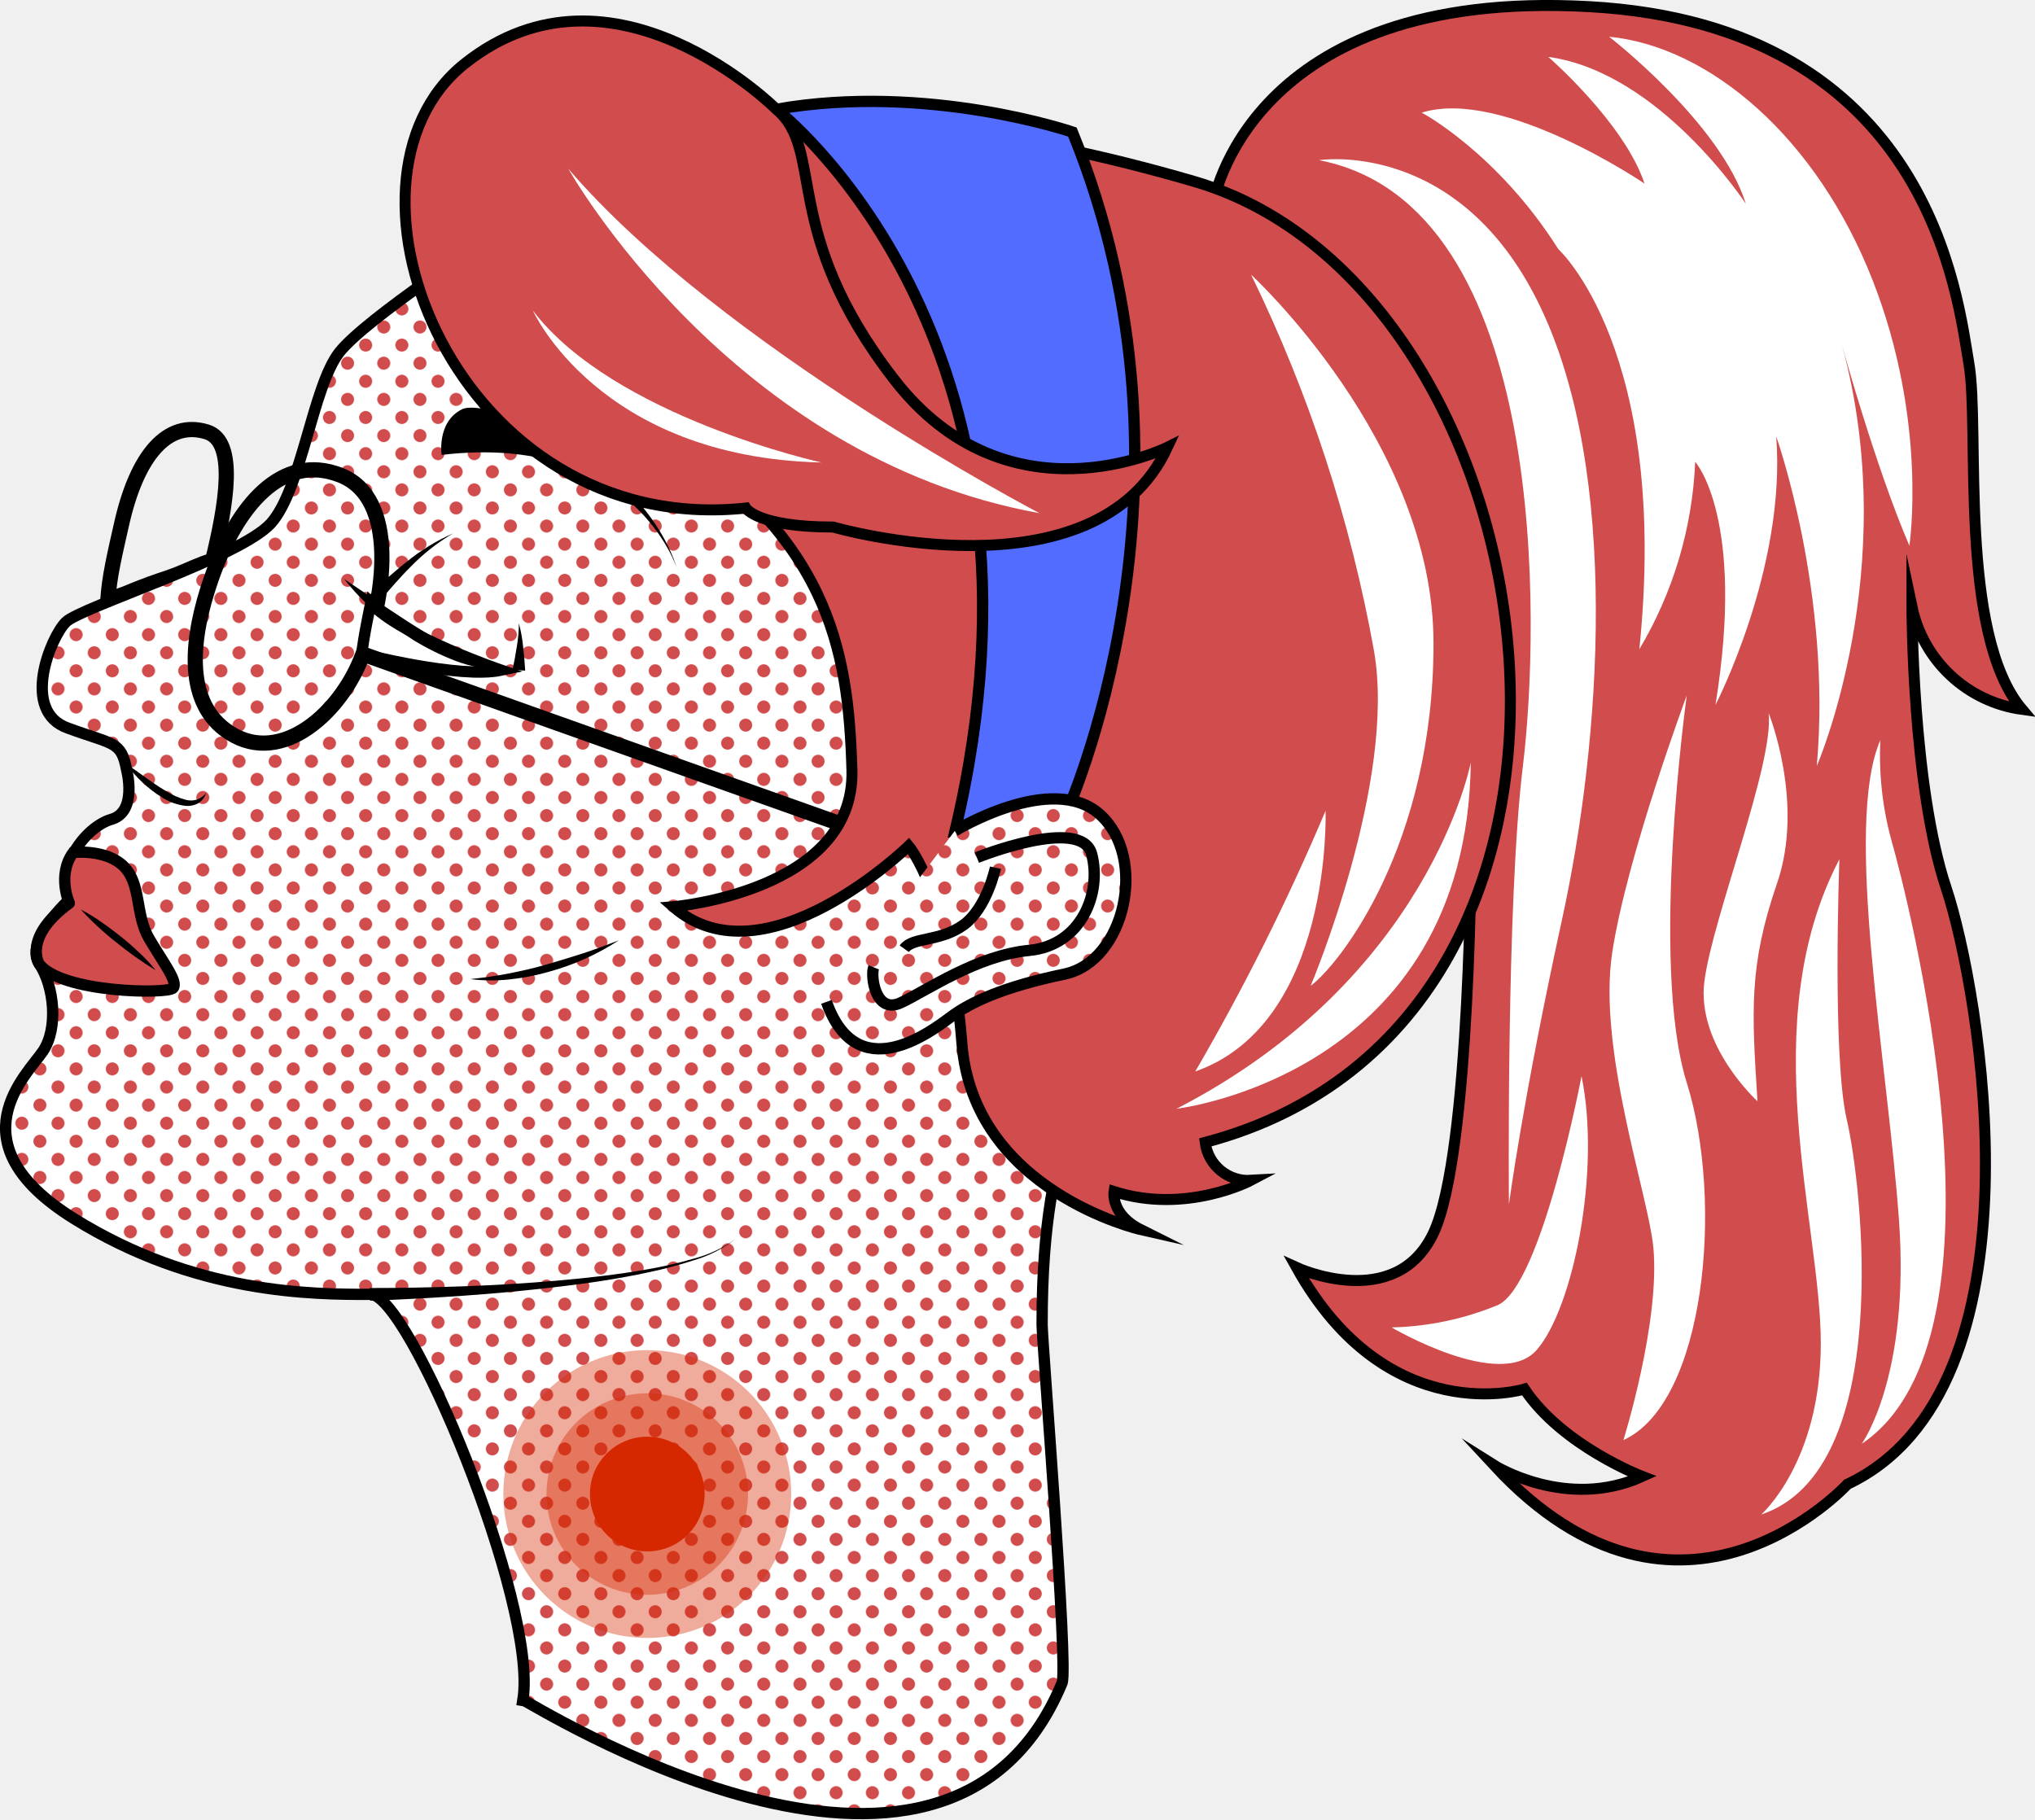
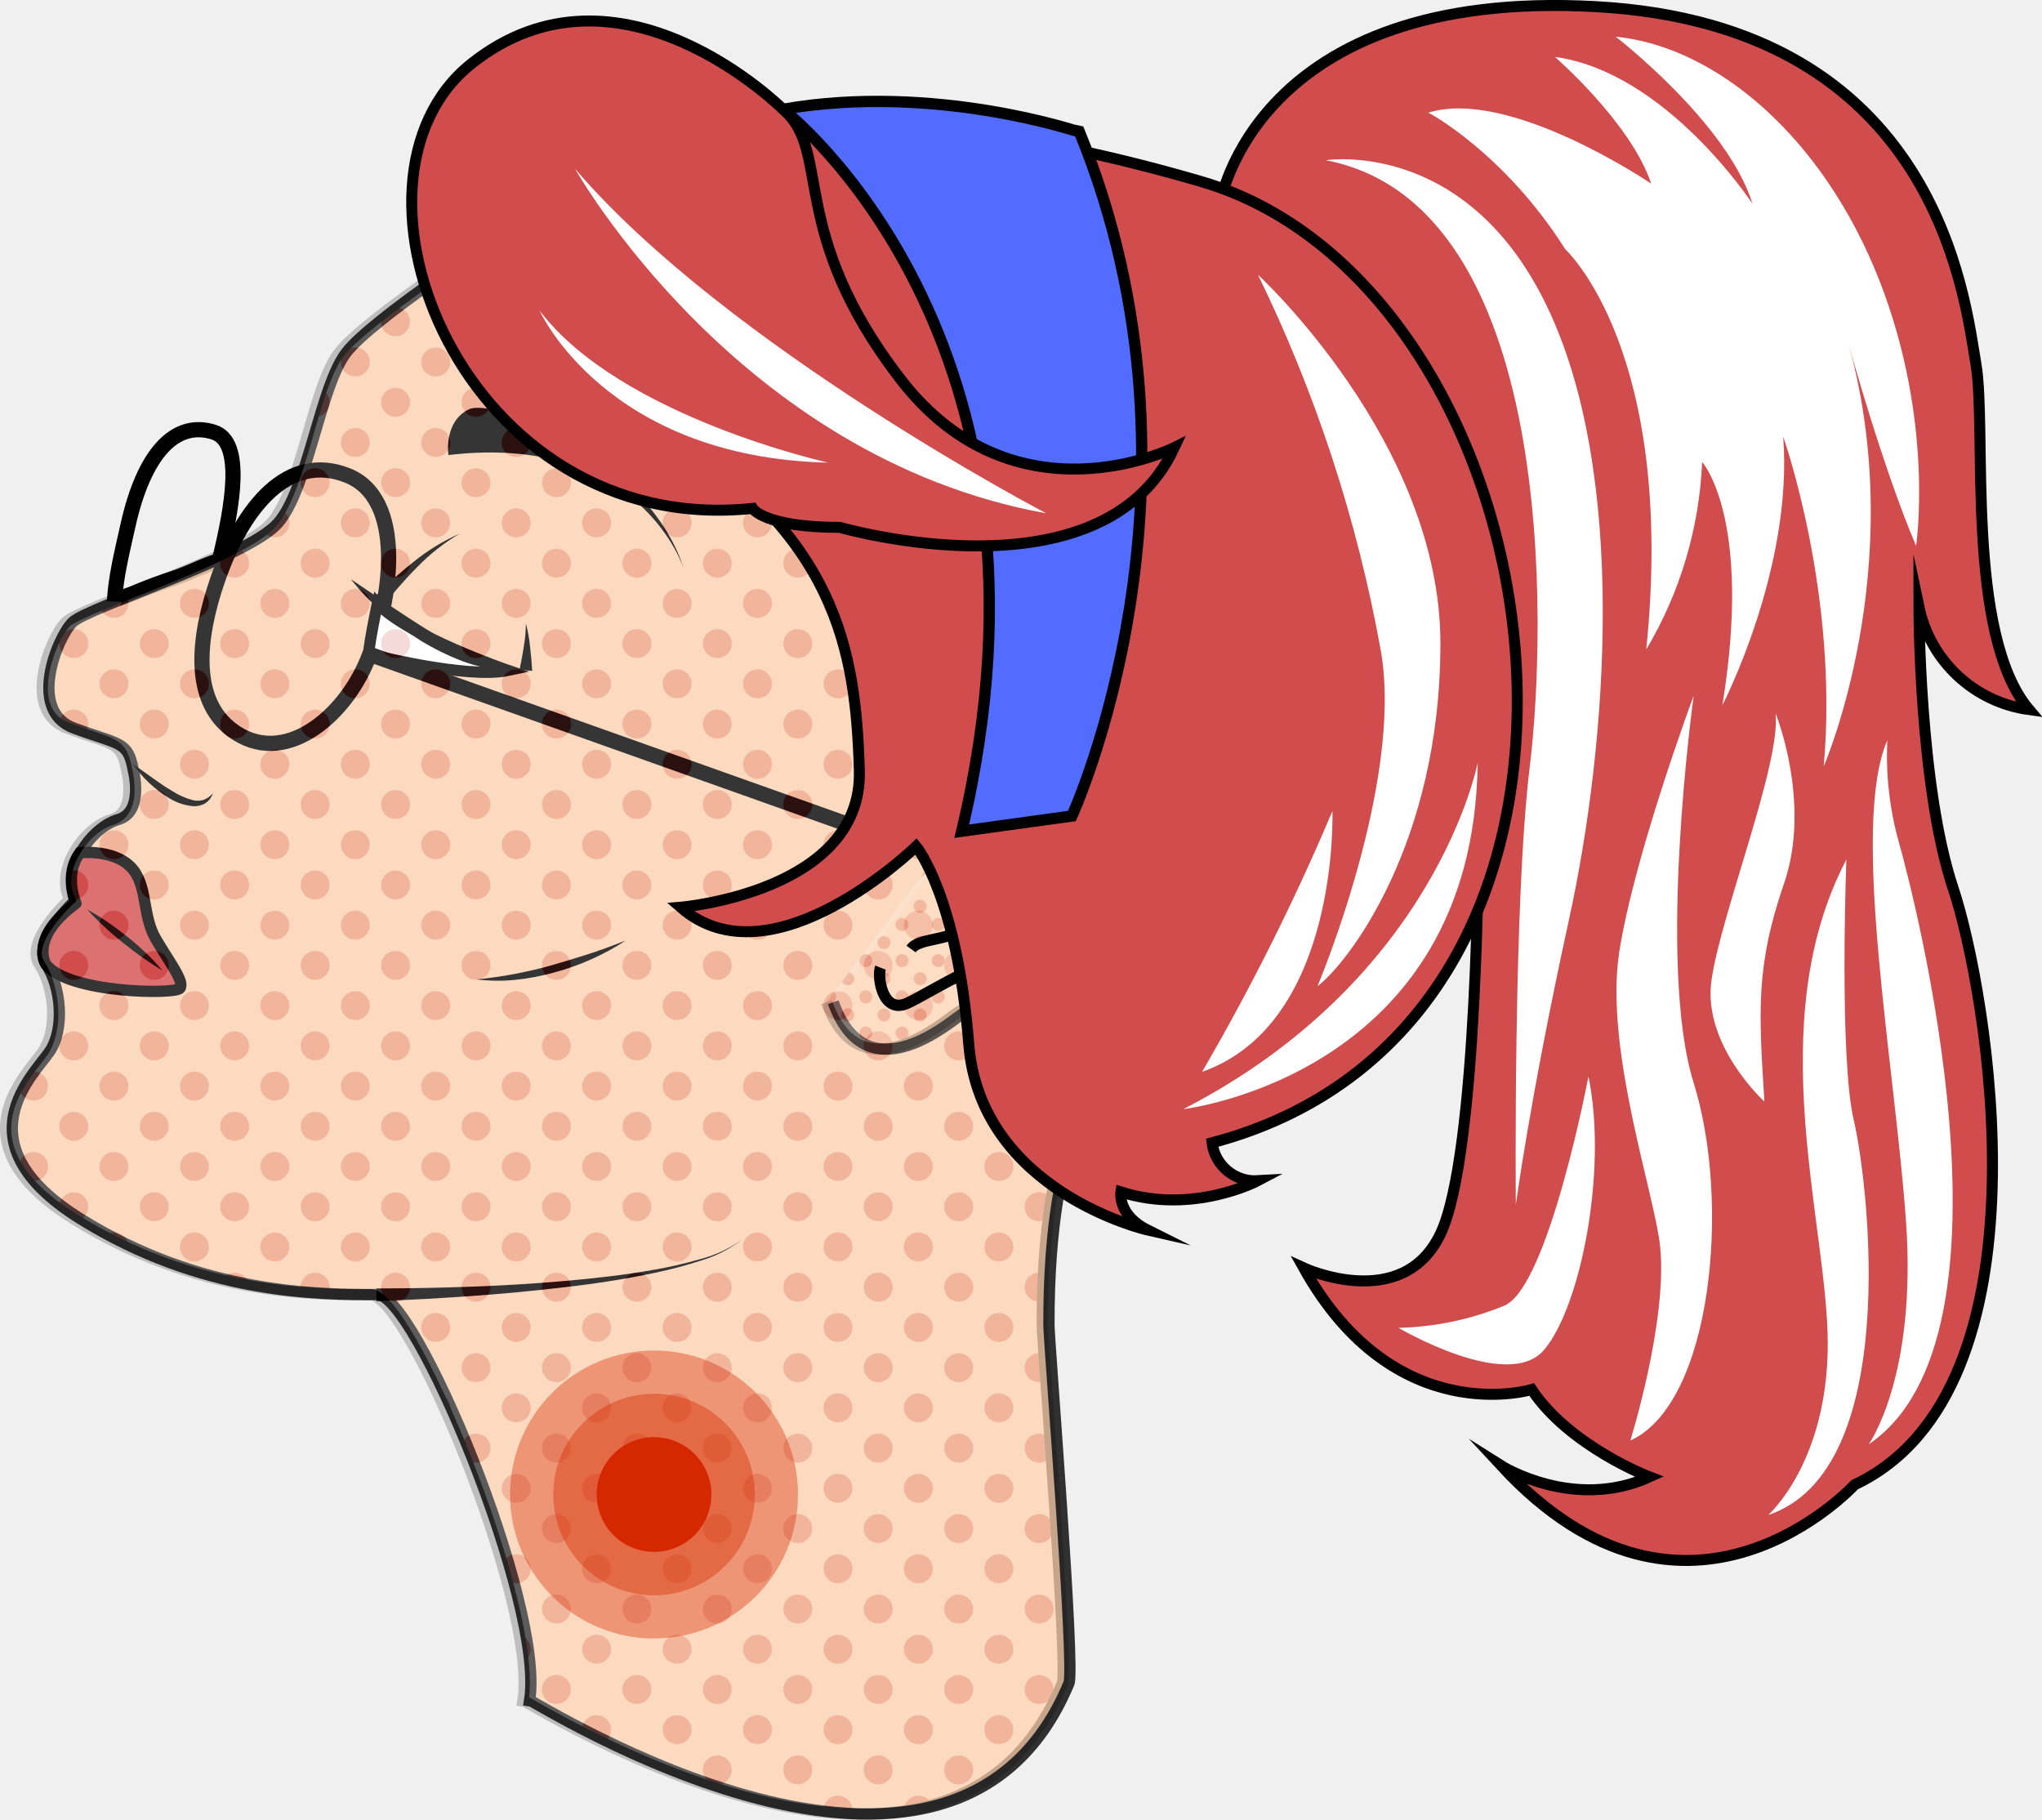
- <svg xmlns="http://www.w3.org/2000/svg" viewBox="0 0 364.35 325.74">
+ <svg xmlns="http://www.w3.org/2000/svg" viewBox="0 0 365.54 325.74">
  <defs>
    <clipPath id="clip-path">
      <rect width="28.8" height="28.8" style="fill:none" />
    </clipPath>
-     <pattern id="Nueva_muestra_de_motivo_2" data-name="Nueva muestra de motivo 2" width="28.8" height="28.8" patternTransform="translate(36.31 -6.25) scale(0.45)" patternUnits="userSpaceOnUse" viewBox="0 0 28.8 28.8">
+     <pattern id="Nueva_muestra_de_motivo_2" data-name="Nueva muestra de motivo 2" width="28.8" height="28.8" patternTransform="translate(-1.19)" patternUnits="userSpaceOnUse" viewBox="0 0 28.8 28.8">
+       <rect width="28.8" height="28.8" style="fill:none" />
+       <g style="clip-path:url(#clip-path)">
+         <rect width="28.8" height="28.8" style="fill:#fff" />
+         <path d="M28.8,31.39a2.59,2.59,0,1,0-2.59-2.59A2.59,2.59,0,0,0,28.8,31.39Z" style="fill:#d14c4c" />
+         <path d="M14.4,31.39a2.59,2.59,0,1,0-2.59-2.59A2.59,2.59,0,0,0,14.4,31.39Z" style="fill:#d14c4c" />
+         <path d="M0,31.39A2.59,2.59,0,0,0,2.59,28.8,2.59,2.59,0,0,0,0,26.21a2.59,2.59,0,1,0,0,5.18Z" style="fill:#d14c4c" />
+         <path d="M28.8,17a2.59,2.59,0,1,0-2.59-2.59A2.59,2.59,0,0,0,28.8,17Z" style="fill:#d14c4c" />
+         <path d="M14.4,17a2.59,2.59,0,1,0-2.59-2.59A2.59,2.59,0,0,0,14.4,17Z" style="fill:#d14c4c" />
+         <path d="M0,17A2.59,2.59,0,0,0,2.59,14.4,2.59,2.59,0,0,0,0,11.81,2.59,2.59,0,0,0,0,17Z" style="fill:#d14c4c" />
+         <path d="M28.8,2.59A2.59,2.59,0,0,0,31.39,0a2.59,2.59,0,1,0-5.18,0A2.59,2.59,0,0,0,28.8,2.59Z" style="fill:#d14c4c" />
+         <path d="M14.4,2.59A2.59,2.59,0,0,0,17,0a2.59,2.59,0,1,0-5.18,0A2.59,2.59,0,0,0,14.4,2.59Z" style="fill:#d14c4c" />
+         <path d="M0,2.59A2.59,2.59,0,0,0,2.59,0,2.59,2.59,0,0,0,0-2.59,2.59,2.59,0,0,0-2.59,0,2.59,2.59,0,0,0,0,2.59Z" style="fill:#d14c4c" />
+         <path d="M-14.4,2.59A2.59,2.59,0,0,0-11.81,0,2.59,2.59,0,0,0-14.4-2.59,2.59,2.59,0,0,0-17,0,2.59,2.59,0,0,0-14.4,2.59Z" style="fill:#d14c4c" />
+         <path d="M-14.4,0" style="fill:#d14c4c" />
+         <path d="M7.2,24.19A2.59,2.59,0,1,0,4.61,21.6,2.59,2.59,0,0,0,7.2,24.19Z" style="fill:#d14c4c" />
+         <path d="M21.6,24.19A2.59,2.59,0,1,0,19,21.6,2.59,2.59,0,0,0,21.6,24.19Z" style="fill:#d14c4c" />
+         <path d="M7.2,9.79A2.59,2.59,0,1,0,4.61,7.2,2.59,2.59,0,0,0,7.2,9.79Z" style="fill:#d14c4c" />
+         <path d="M21.6,9.79A2.59,2.59,0,1,0,19,7.2,2.59,2.59,0,0,0,21.6,9.79Z" style="fill:#d14c4c" />
+         <path d="M-7.2,9.79A2.59,2.59,0,0,0-4.61,7.2,2.59,2.59,0,0,0-7.2,4.61,2.59,2.59,0,0,0-9.79,7.2,2.59,2.59,0,0,0-7.2,9.79Z" style="fill:#d14c4c" />
+         <path d="M-7.2,7.2" style="fill:#d14c4c" />
+       </g>
+     </pattern>
+     <pattern id="Nueva_muestra_de_motivo_2-3" data-name="Nueva muestra de motivo 2" width="28.8" height="28.8" patternTransform="translate(35.12 -6.25) scale(0.45)" patternUnits="userSpaceOnUse" viewBox="0 0 28.8 28.8">
      <rect width="28.8" height="28.8" style="fill:none" />
      <g style="clip-path:url(#clip-path)">
        <rect width="28.8" height="28.8" style="fill:#fff" />
        <path d="M28.8,31.39a2.59,2.59,0,1,0-2.59-2.59A2.59,2.59,0,0,0,28.8,31.39Z" style="fill:#d14c4c" />
        <path d="M14.4,31.39a2.59,2.59,0,1,0-2.59-2.59A2.59,2.59,0,0,0,14.4,31.39Z" style="fill:#d14c4c" />
        <path d="M0,31.39A2.59,2.59,0,0,0,2.59,28.8,2.59,2.59,0,0,0,0,26.21a2.59,2.59,0,1,0,0,5.18Z" style="fill:#d14c4c" />
        <path d="M28.8,17a2.59,2.59,0,1,0-2.59-2.59A2.59,2.59,0,0,0,28.8,17Z" style="fill:#d14c4c" />
        <path d="M14.4,17a2.59,2.59,0,1,0-2.59-2.59A2.59,2.59,0,0,0,14.4,17Z" style="fill:#d14c4c" />
        <path d="M0,17A2.59,2.59,0,0,0,2.59,14.4,2.59,2.59,0,0,0,0,11.81,2.59,2.59,0,0,0,0,17Z" style="fill:#d14c4c" />
        <path d="M28.8,2.59A2.59,2.59,0,0,0,31.39,0a2.59,2.59,0,1,0-5.18,0A2.59,2.59,0,0,0,28.8,2.59Z" style="fill:#d14c4c" />
        <path d="M14.4,2.59A2.59,2.59,0,0,0,17,0a2.59,2.59,0,1,0-5.18,0A2.59,2.59,0,0,0,14.4,2.59Z" style="fill:#d14c4c" />
        <path d="M0,2.59A2.59,2.59,0,0,0,2.59,0,2.59,2.59,0,0,0,0-2.59,2.59,2.59,0,0,0-2.59,0,2.59,2.59,0,0,0,0,2.59Z" style="fill:#d14c4c" />
        <path d="M-14.4,2.59A2.59,2.59,0,0,0-11.81,0,2.59,2.59,0,0,0-14.4-2.59,2.59,2.59,0,0,0-17,0,2.59,2.59,0,0,0-14.4,2.59Z" style="fill:#d14c4c" />
        <path d="M-14.4,0" style="fill:#d14c4c" />
        <path d="M7.2,24.19A2.59,2.59,0,1,0,4.61,21.6,2.59,2.59,0,0,0,7.2,24.19Z" style="fill:#d14c4c" />
        <path d="M21.6,24.19A2.59,2.59,0,1,0,19,21.6,2.59,2.59,0,0,0,21.6,24.19Z" style="fill:#d14c4c" />
        <path d="M7.2,9.79A2.59,2.59,0,1,0,4.61,7.2,2.59,2.59,0,0,0,7.2,9.79Z" style="fill:#d14c4c" />
        <path d="M21.6,9.79A2.59,2.59,0,1,0,19,7.2,2.59,2.59,0,0,0,21.6,9.79Z" style="fill:#d14c4c" />
        <path d="M-7.2,9.79A2.59,2.59,0,0,0-4.61,7.2,2.59,2.59,0,0,0-7.2,4.61,2.59,2.59,0,0,0-9.79,7.2,2.59,2.59,0,0,0-7.2,9.79Z" style="fill:#d14c4c" />
        <path d="M-7.2,7.2" style="fill:#d14c4c" />
      </g>
    </pattern>
  </defs>
  <g id="Layer_2" data-name="Layer 2">
    <g id="objects">
-       <path d="M28.44,104c1.16-.39,2.31-.77,3.44-1.22,2.09-.82,4-1.81,6.19-2.43,2.41-9.85,4.41-21.27-1-23C30,75.12,24.51,81.48,21.73,94c-1.09,4.87-2.2,9.34-2.43,13.63,0-.26,2.77-1.18,3.12-1.32,1-.42,2-.82,3-1.21S27.44,104.35,28.44,104Z" style="fill:none;stroke:#000;stroke-miterlimit:10;stroke-width:2.721px" />
-       <path d="M88.64,42S65.52,57,60.75,63.09,54,87.57,48.51,93.69s-34,15-36.72,17.69-8.18,16,.4,19c8.16,3,9.52,2.27,10.48,7.48,0,0,2,7.48-2.72,8.84S9.75,155.58,12.47,161c0,0-8.17,7.49-5.45,11.57s3.41,11.56.68,15.64-16.32,16.32,5.45,29.93S56,231.76,66.2,231.76c6.72-.8,30.18,55.42,27.42,72.63.93.07,75.47,47.7,96.53-3.05,1.14-2.74-3.57-61.15-3.57-64.14-.08-36.78,10.2-44.21,10.2-44.21S180.46,135.18,175,119.54,146.45,33.16,88.64,42Z" style="stroke:#000;stroke-miterlimit:10;stroke-width:2.021px;fill:url(#Nueva_muestra_de_motivo_2)" />
-       <path d="M79.07,81.45s-.9-5.89,3.63-8.16,32.2,8.61,38.54,28.57C121.24,101.86,113.54,77.37,79.07,81.45Z" />
-       <path d="M37.81,103.67C42.41,90.45,50.51,81,60.94,85.08s8.16,22,3.62,33.1c-4.14,10.15-15,19.41-24.26,12.47C33.05,125.21,34.18,114.1,37.81,103.67Z" style="fill:none;stroke:#000;stroke-miterlimit:10;stroke-width:2.721px" />
-       <path d="M22.62,136.77c1.21.83,2.36,1.67,3.52,2.5s2.31,1.63,3.51,2.33a12.87,12.87,0,0,0,3.7,1.63,3.6,3.6,0,0,0,1.9-.06A3.73,3.73,0,0,0,36.9,142a3.31,3.31,0,0,1-1.36,1.79,3.94,3.94,0,0,1-2.32.5A9.89,9.89,0,0,1,29,142.77a20.86,20.86,0,0,1-3.49-2.68A19.61,19.61,0,0,1,22.62,136.77Z" />
-       <path d="M13.1,152.64s5.89-.68,9.07,2.5,2,8.61,4.53,12.92,5.22,7.71,4.31,8.84-20.08.9-24-4.31c0,0-3-4.76,5.4-10.88C12.42,161.71,10.15,156.72,13.1,152.64Z" style="fill:#d14c4c;stroke:#000;stroke-miterlimit:10;stroke-width:2.021px" />
-       <path d="M14.46,162.84a34.05,34.05,0,0,1,3.71,2.27c1.19.81,2.33,1.69,3.46,2.58s2.21,1.84,3.25,2.84a28.12,28.12,0,0,1,3,3.2,61.28,61.28,0,0,1-7.06-5A51.82,51.82,0,0,1,14.46,162.84Z" />
-       <path d="M89.73,120s-17.91-6.12-23.35-12c0,0-1.36,6.35-1.59,9.07C64.79,117.05,82.25,121.58,89.73,120Z" style="fill:#fff;stroke:#000;stroke-miterlimit:10;stroke-width:2.021px" />
-       <path d="M61.62,103.67l6.81,4.6c2.27,1.51,4.51,3,6.81,4.43,1.16.7,2.3,1.42,3.48,2.06s2.37,1.27,3.54,1.95c2.41,1.2,4.87,2.29,7.47,3.28a26.19,26.19,0,0,1-8.18-1.66,46.23,46.23,0,0,1-7.5-3.7,55.13,55.13,0,0,1-6.69-5A39.73,39.73,0,0,1,61.62,103.67Z" />
-       <path d="M91.77,119.91c.29-1.36.55-2.74.76-4.12a24.45,24.45,0,0,0,.37-4.19,24.76,24.76,0,0,1,.76,4.21c.17,1.42.29,2.83.37,4.27Z" />
-       <path d="M65.5,107.26c1.16-1.23,2.33-2.35,3.54-3.46s2.46-2.17,3.75-3.19a36.4,36.4,0,0,1,8.32-5.1,35.82,35.82,0,0,0-7.57,5.95c-1.14,1.14-2.23,2.32-3.28,3.52s-2.08,2.47-3,3.72Z" />
-       <line x1="64.79" y1="117.05" x2="150.42" y2="147.5" style="fill:none;stroke:#000;stroke-miterlimit:10;stroke-width:2.721px" />
-       <path d="M110.81,168.36a44.66,44.66,0,0,1-12.72,5.69,41.36,41.36,0,0,1-6.88,1.32,30.34,30.34,0,0,1-7-.06c2.32-.26,4.59-.55,6.84-1s4.48-.93,6.68-1.58,4.39-1.29,6.57-2S108.64,169.2,110.81,168.36Z" />
-       <path d="M66.19,230.62c5.54,0,11.11-.1,16.66-.3s11.12-.52,16.66-1,11.07-1.09,16.54-2.07a74.68,74.68,0,0,0,8.12-1.88,22.51,22.51,0,0,0,7.5-3.51,22.42,22.42,0,0,1-7.41,3.78,75.51,75.51,0,0,1-8.1,2.16c-5.46,1.18-11,2-16.54,2.64S88.52,231.62,83,232s-11.14.71-16.74.88Z" />
-       <path d="M217.18,36.56s6.13-38.77,67.34-35.37,66,52.37,68,63.94-2,48.29,9.52,61.89a23.38,23.38,0,0,1-19.72-18.36s0,32,6.12,50.32,18.36,89.78-17.68,106.78c0,0-29.93,32.65-63.26-3.4,0,0,12.93,8.17,26.53,2,0,0-14.28-5.44-21.09-15.64,0,0-24.48,7.48-40.8-21.76,0,0,17.68,8.16,24.48-6.12s6.8-71.42,6.8-71.42Z" style="fill:#d14c4c;stroke:#000;stroke-miterlimit:10;stroke-width:1.967px" />
-       <path d="M336.66,132.52a57.56,57.56,0,0,0,2,18c2.67,9.33,23.34,88.66-5.33,108,0,0,8.67-12,6.67-40S330,147.85,336.66,132.52Z" style="fill:#fff" />
-       <path d="M329.33,153.85s-1.33,35.33,1.33,46.67,8.67,62.66-15.33,70.66c0,0,10.67-9.33,10.67-30.66S314,183.18,329.33,153.85Z" style="fill:#fff" />
-       <path d="M316.66,127.68s6.5,16,1.5,30.5c-5.11,14.85-4.5,23-3.5,39,0,0-11-10-9.5-21.5S317.66,136.68,316.66,127.68Z" style="fill:#fff" />
-       <path d="M249.16,237.68s19.5,11.5,26,4,11.5-32,8-49c0,0-7.11,37.5-15,41A53.07,53.07,0,0,1,249.16,237.68Z" style="fill:#fff" />
-       <path d="M236.16,28.68s25-4,39.5,26,11,78,4,110-9.5,51-9.5,51-.5-54,2.5-78.5S277.66,36.68,236.16,28.68Z" style="fill:#fff" />
-       <path d="M302,124.52s-6.67,48,0,69.33,3.33,57.33-11.34,64c0,0,6.67-21.33,5.34-34.67-.93-9.28-10-35.33-7.34-52.66S302,124.52,302,124.52Z" style="fill:#fff" />
-       <path d="M279,44.6s20,18.14,14.51,71.65a71.46,71.46,0,0,0,10-33.56s9.07,10,3.63,43.53c0,0,12.69-24.48,10.88-48.06,0,0,10,28.11,7.26,59,0,0,15.41-35.37,4.53-75.27,0,0,6,21.76,12.05,35.82,0,0,3.37-22.22-6.61-47.61s-29-41.72-47.16-43.53c0,0,19.95,15.41,24.49,29.92,0,0-15.42-23.58-35.37-26.3,0,0,13.6,11.79,17.23,22.68,0,0-25.39-17.24-39.9-12.7C254.51,20.12,268.11,27.37,279,44.6Z" style="fill:#fff" />
-       <path d="M117.89,25.68s30.6-12.24,95.89,6.8,84.34,150.31,2,172.07a7.77,7.77,0,0,0,8.17,6.8s-11.57,6.13-24.49,2c0,0-.68,4.09,4.76,6.81,0,0-29.92-6.81-32-33.33s-9.53-35.37-9.53-35.37-25.84,25.17-42.16,10.89c0,0,32.64-2.73,32-24.49s-4.08-42.17-36-61.89Z" style="fill:#d14c4c;stroke:#000;stroke-miterlimit:10;stroke-width:1.967px" />
-       <path d="M224,49.18s32.66,30,32.66,66-16.66,57.34-22,61.34c0,0,15.45-36.57,11.34-60A257.69,257.69,0,0,0,224,49.18Z" style="fill:#fff" />
-       <path d="M237.33,145.18s1.33,38-23.33,46.67A411.44,411.44,0,0,0,237.33,145.18Z" style="fill:#fff" />
-       <path d="M263.33,136.52s-7.33,38.66-52.67,62C210.66,198.52,262.66,192.52,263.33,136.52Z" style="fill:#fff" />
-       <path d="M139,19.56s53.05,40.81,32,129.22l19.72-2.72S217.86,86.89,192,23.64C192,23.64,166.17,14.8,139,19.56Z" style="fill:#526cff;stroke:#000;stroke-miterlimit:10;stroke-width:2.021px" />
-       <path d="M170.94,148.78s17.41-10.65,26-2.94,4.53,26.3-6.35,28.57-16.78,5-20.4,7.7-16.78,12.7-22.22-2.72" style="stroke:#000;stroke-miterlimit:10;stroke-width:2.021px;fill:url(#Nueva_muestra_de_motivo_2)" />
-       <path d="M174.9,153.55s18.74-7.56,20.56-.61-1.82,16.33-11.19,17.23-18.44,7.26-23,9.38-5.44-4.84-4.84-6.35" style="fill:none;stroke:#000;stroke-miterlimit:10;stroke-width:2.021px" />
-       <path d="M178.23,155.36s-1.52,7.26-5.75,10.28-9.07,2.12-10.58,4.23" style="fill:none;stroke:#000;stroke-miterlimit:10;stroke-width:2.021px" />
-       <path d="M139,19.56S109.72-9.69,83.2,11.4s-1.36,85,50.33,79.57c0,0,2,3.4,15.64,3.4,0,0,46.93,13.6,59.85-14.28,0,0-28.56,14.28-49-12.24S147.81,27,139,19.56Z" style="fill:#d14c4c;stroke:#000;stroke-miterlimit:10;stroke-width:1.967px" />
-       <path d="M95.4,55.6s11.79,26.3,51.69,27.21C147.09,82.81,109.91,74.65,95.4,55.6Z" style="fill:#fff" />
-       <path d="M101.75,30.21s29,51.69,84.34,61.67C186.09,91.88,129,62,101.75,30.21Z" style="fill:#fff" />
-       <circle cx="115.89" cy="267.51" r="10.27" style="fill:#d62800" />
-       <circle cx="115.89" cy="267.51" r="18.04" style="fill:#d62800;opacity:0.4" />
-       <circle cx="115.89" cy="267.51" r="25.77" style="fill:#d62800;opacity:0.39" />
+       <path d="M29.63,104c1.16-.39,2.31-.77,3.44-1.22,2.09-.82,4-1.81,6.19-2.43,2.42-9.85,4.41-21.27-1-23C31.19,75.12,25.71,81.48,22.92,94c-1.09,4.87-2.2,9.34-2.43,13.63,0-.26,2.77-1.18,3.12-1.32,1-.42,2-.82,3-1.21S28.63,104.35,29.63,104Z" style="fill:none;stroke:#000;stroke-miterlimit:10;stroke-width:2.721px" />
+       <path d="M89.83,42S66.71,57,62,63.09,55.14,87.57,49.7,93.69s-34,15-36.72,17.69-8.17,16,.4,19c8.16,3,9.53,2.27,10.48,7.48,0,0,2,7.48-2.72,8.84s-10.2,8.84-7.48,14.28c0,0-8.16,7.49-5.44,11.57s3.4,11.56.68,15.64-16.33,16.32,5.44,29.93,42.85,13.6,53.05,13.6c6.72-.8,30.18,55.42,27.42,72.63.93.07,75.47,47.7,96.54-3.05,1.13-2.74-3.57-61.15-3.58-64.14C187.69,200.42,198,193,198,193s-16.32-57.81-21.76-73.45S147.64,33.16,89.83,42Z" style="fill:#fcc8a0;stroke:#000;stroke-miterlimit:10;stroke-width:2.021px;opacity:0.8" />
+       <path d="M80.27,81.45s-.91-5.89,3.62-8.16,32.2,8.61,38.55,28.57C122.44,101.86,114.73,77.37,80.27,81.45Z" />
+       <path d="M39,103.67C43.6,90.45,51.7,81,62.13,85.08s8.16,22,3.63,33.1c-4.15,10.15-15,19.41-24.26,12.47C34.24,125.21,35.37,114.1,39,103.67Z" style="fill:none;stroke:#000;stroke-miterlimit:10;stroke-width:2.721px" />
+       <path d="M23.81,136.77c1.21.83,2.36,1.67,3.52,2.5s2.31,1.63,3.51,2.33a12.87,12.87,0,0,0,3.7,1.63,3.6,3.6,0,0,0,1.9-.06A3.81,3.81,0,0,0,38.1,142a3.33,3.33,0,0,1-1.37,1.79,3.92,3.92,0,0,1-2.32.5,9.89,9.89,0,0,1-4.26-1.51,20.86,20.86,0,0,1-3.49-2.68A19.61,19.61,0,0,1,23.81,136.77Z" />
+       <path d="M14.29,152.64s5.89-.68,9.07,2.5,2,8.61,4.53,12.92,5.22,7.71,4.31,8.84-20.08.9-24-4.31c0,0-3-4.76,5.39-10.88C13.61,161.71,11.34,156.72,14.29,152.64Z" style="fill:#d14c4c;stroke:#000;stroke-miterlimit:10;stroke-width:2.021px" />
+       <path d="M15.65,162.84a34.05,34.05,0,0,1,3.71,2.27c1.19.81,2.33,1.69,3.46,2.58s2.21,1.84,3.25,2.84a28.12,28.12,0,0,1,3,3.2,61.28,61.28,0,0,1-7.06-5A52.56,52.56,0,0,1,15.65,162.84Z" />
+       <path d="M90.92,120S73,113.87,67.57,108c0,0-1.36,6.35-1.59,9.07C66,117.05,83.44,121.58,90.92,120Z" style="fill:#fff;stroke:#000;stroke-miterlimit:10;stroke-width:2.021px" />
+       <path d="M62.81,103.67l6.81,4.6c2.27,1.51,4.51,3,6.82,4.43,1.15.7,2.29,1.42,3.47,2.06s2.37,1.27,3.54,1.95c2.41,1.2,4.87,2.29,7.47,3.28a26.25,26.25,0,0,1-8.18-1.66,46.23,46.23,0,0,1-7.5-3.7,55.13,55.13,0,0,1-6.69-5A39.73,39.73,0,0,1,62.81,103.67Z" />
+       <path d="M93,119.91c.29-1.36.55-2.74.76-4.12a25.5,25.5,0,0,0,.38-4.19,25.77,25.77,0,0,1,.75,4.21c.17,1.42.29,2.83.38,4.27Z" />
+       <path d="M66.69,107.26c1.16-1.23,2.33-2.35,3.54-3.46s2.46-2.17,3.75-3.19a36.25,36.25,0,0,1,8.33-5.1,35.63,35.63,0,0,0-7.58,5.95c-1.14,1.14-2.23,2.32-3.28,3.52s-2.07,2.47-3,3.72Z" />
+       <line x1="65.98" y1="117.05" x2="151.61" y2="147.5" style="fill:none;stroke:#000;stroke-miterlimit:10;stroke-width:2.721px" />
+       <path d="M112,168.36a44.85,44.85,0,0,1-12.73,5.69,41.36,41.36,0,0,1-6.88,1.32,30.34,30.34,0,0,1-7-.06c2.32-.26,4.59-.55,6.84-1s4.48-.93,6.68-1.58,4.39-1.29,6.57-2S109.84,169.2,112,168.36Z" />
+       <path d="M67.38,230.62c5.54,0,11.11-.1,16.66-.3s11.12-.52,16.66-1,11.07-1.09,16.54-2.07a74.68,74.68,0,0,0,8.12-1.88,22.42,22.42,0,0,0,7.5-3.51,22.42,22.42,0,0,1-7.41,3.78,75.51,75.51,0,0,1-8.1,2.16c-5.46,1.18-11,2-16.54,2.64s-11.1,1.17-16.67,1.56-11.14.71-16.74.88Z" />
+       <path d="M172.13,148.78s17.41-10.65,26-2.94,4.53,26.3-6.35,28.57-16.78,5-20.4,7.7-16.78,12.7-22.22-2.72" style="fill:#fcc8a0;stroke:#000;stroke-miterlimit:10;stroke-width:2.021px;opacity:0.8" />
+       <path d="M88.64,42S65.52,57,60.75,63.09,54,87.57,48.51,93.69s-34,15-36.72,17.69-8.18,16,.4,19c8.16,3,9.52,2.27,10.48,7.48,0,0,2,7.48-2.72,8.84S9.75,155.58,12.47,161c0,0-8.17,7.49-5.45,11.57s3.41,11.56.68,15.64-16.32,16.32,5.45,29.93S56,231.76,66.2,231.76c6.72-.8,30.18,55.42,27.42,72.63.93.07,75.47,47.7,96.53-3.05,1.14-2.74-3.57-61.15-3.57-64.14-.08-36.78,10.2-44.21,10.2-44.21S180.46,135.18,175,119.54,146.45,33.16,88.64,42Z" style="stroke:#000;stroke-miterlimit:10;stroke-width:2.021px;opacity:0.21;fill:url(#Nueva_muestra_de_motivo_2)" />
+       <path d="M170.94,148.78s17.41-10.65,26-2.94,4.53,26.3-6.35,28.57-16.78,5-20.4,7.7-16.78,12.7-22.22-2.72" style="stroke:#000;stroke-miterlimit:10;stroke-width:2.021px;opacity:0.21;fill:url(#Nueva_muestra_de_motivo_2-3)" />
+       <path d="M176.09,153.55s18.74-7.56,20.56-.61-1.82,16.33-11.19,17.23-18.44,7.26-23,9.38-5.44-4.84-4.84-6.35" style="fill:none;stroke:#000;stroke-miterlimit:10;stroke-width:2.021px" />
+       <path d="M179.42,155.36s-1.51,7.26-5.75,10.28-9.06,2.12-10.58,4.23" style="fill:none;stroke:#000;stroke-miterlimit:10;stroke-width:2.021px" />
+       <path d="M218.38,36.56S224.5-2.21,285.71,1.19s66,52.37,68,63.94-2,48.29,9.52,61.89a23.38,23.38,0,0,1-19.72-18.36s0,32,6.12,50.32S368,248.76,332,265.76c0,0-29.93,32.65-63.26-3.4,0,0,12.93,8.17,26.53,2,0,0-14.28-5.44-21.08-15.64,0,0-24.49,7.48-40.81-21.76,0,0,17.68,8.16,24.48-6.12s6.8-71.42,6.8-71.42Z" style="fill:#d14c4c;stroke:#000;stroke-miterlimit:10;stroke-width:1.967px" />
+       <path d="M337.85,132.52a57.56,57.56,0,0,0,2,18c2.67,9.33,23.34,88.66-5.33,108,0,0,8.67-12,6.67-40S331.19,147.85,337.85,132.52Z" style="fill:#fff" />
+       <path d="M330.52,153.85s-1.33,35.33,1.33,46.67,8.67,62.66-15.33,70.66c0,0,10.67-9.33,10.67-30.66S315.19,183.18,330.52,153.85Z" style="fill:#fff" />
+       <path d="M317.85,127.68s6.5,16,1.5,30.5c-5.11,14.85-4.5,23-3.5,39,0,0-11-10-9.5-21.5S318.85,136.68,317.85,127.68Z" style="fill:#fff" />
+       <path d="M250.35,237.68s19.5,11.5,26,4,11.5-32,8-49c0,0-7.11,37.5-15,41A53.07,53.07,0,0,1,250.35,237.68Z" style="fill:#fff" />
+       <path d="M237.35,28.68s25-4,39.5,26,11,78,4,110-9.5,51-9.5,51-.5-54,2.5-78.5S278.85,36.68,237.35,28.68Z" style="fill:#fff" />
+       <path d="M303.19,124.52s-6.67,48,0,69.33,3.33,57.33-11.34,64c0,0,6.67-21.33,5.34-34.67-.93-9.28-10-35.33-7.34-52.66S303.19,124.52,303.19,124.52Z" style="fill:#fff" />
+       <path d="M280.19,44.6s19.95,18.14,14.51,71.65a71.53,71.53,0,0,0,10-33.56s9.07,10,3.63,43.53c0,0,12.7-24.48,10.88-48.06,0,0,10,28.11,7.26,59,0,0,15.41-35.37,4.53-75.27,0,0,6,21.76,12,35.82,0,0,3.37-22.22-6.61-47.61s-29-41.72-47.16-43.53c0,0,20,15.41,24.49,29.92,0,0-15.42-23.58-35.37-26.3,0,0,13.61,11.79,17.23,22.68,0,0-25.39-17.24-39.9-12.7C255.7,20.12,269.3,27.37,280.19,44.6Z" style="fill:#fff" />
+       <path d="M119.08,25.68s30.6-12.24,95.89,6.8,84.34,150.31,2,172.07a7.78,7.78,0,0,0,8.17,6.8s-11.57,6.13-24.49,2c0,0-.68,4.09,4.76,6.81,0,0-29.92-6.81-32-33.33S164,151.5,164,151.5s-25.85,25.17-42.17,10.89c0,0,32.64-2.73,32-24.49s-4.08-42.17-36-61.89Z" style="fill:#d14c4c;stroke:#000;stroke-miterlimit:10;stroke-width:1.967px" />
+       <path d="M225.19,49.18s32.66,30,32.66,66-16.66,57.34-22,61.34c0,0,15.45-36.57,11.34-60A257.69,257.69,0,0,0,225.19,49.18Z" style="fill:#fff" />
+       <path d="M238.52,145.18s1.33,38-23.33,46.67A411.44,411.44,0,0,0,238.52,145.18Z" style="fill:#fff" />
+       <path d="M264.52,136.52s-7.33,38.66-52.67,62C211.85,198.52,263.85,192.52,264.52,136.52Z" style="fill:#fff" />
+       <path d="M140.16,19.56s53.05,40.81,32,129.22l19.72-2.72s27.21-59.17,1.36-122.42C193.21,23.64,167.37,14.8,140.16,19.56Z" style="fill:#526cff;stroke:#000;stroke-miterlimit:10;stroke-width:2.021px" />
+       <path d="M140.16,19.56S110.92-9.69,84.39,11.4,83,96.41,134.72,91c0,0,2,3.4,15.64,3.4,0,0,46.93,13.6,59.85-14.28,0,0-28.56,14.28-49-12.24S149,27,140.16,19.56Z" style="fill:#d14c4c;stroke:#000;stroke-miterlimit:10;stroke-width:1.967px" />
+       <path d="M96.59,55.6s11.79,26.3,51.69,27.21C148.28,82.81,111.1,74.65,96.59,55.6Z" style="fill:#fff" />
+       <path d="M102.94,30.21s29,51.69,84.34,61.67C187.28,91.88,130.14,62,102.94,30.21Z" style="fill:#fff" />
+       <circle cx="117.08" cy="267.51" r="10.27" style="fill:#d62800" />
+       <circle cx="117.08" cy="267.51" r="18.04" style="fill:#d62800;opacity:0.4" />
+       <circle cx="117.08" cy="267.51" r="25.77" style="fill:#d62800;opacity:0.39" />
    </g>
  </g>
</svg>
